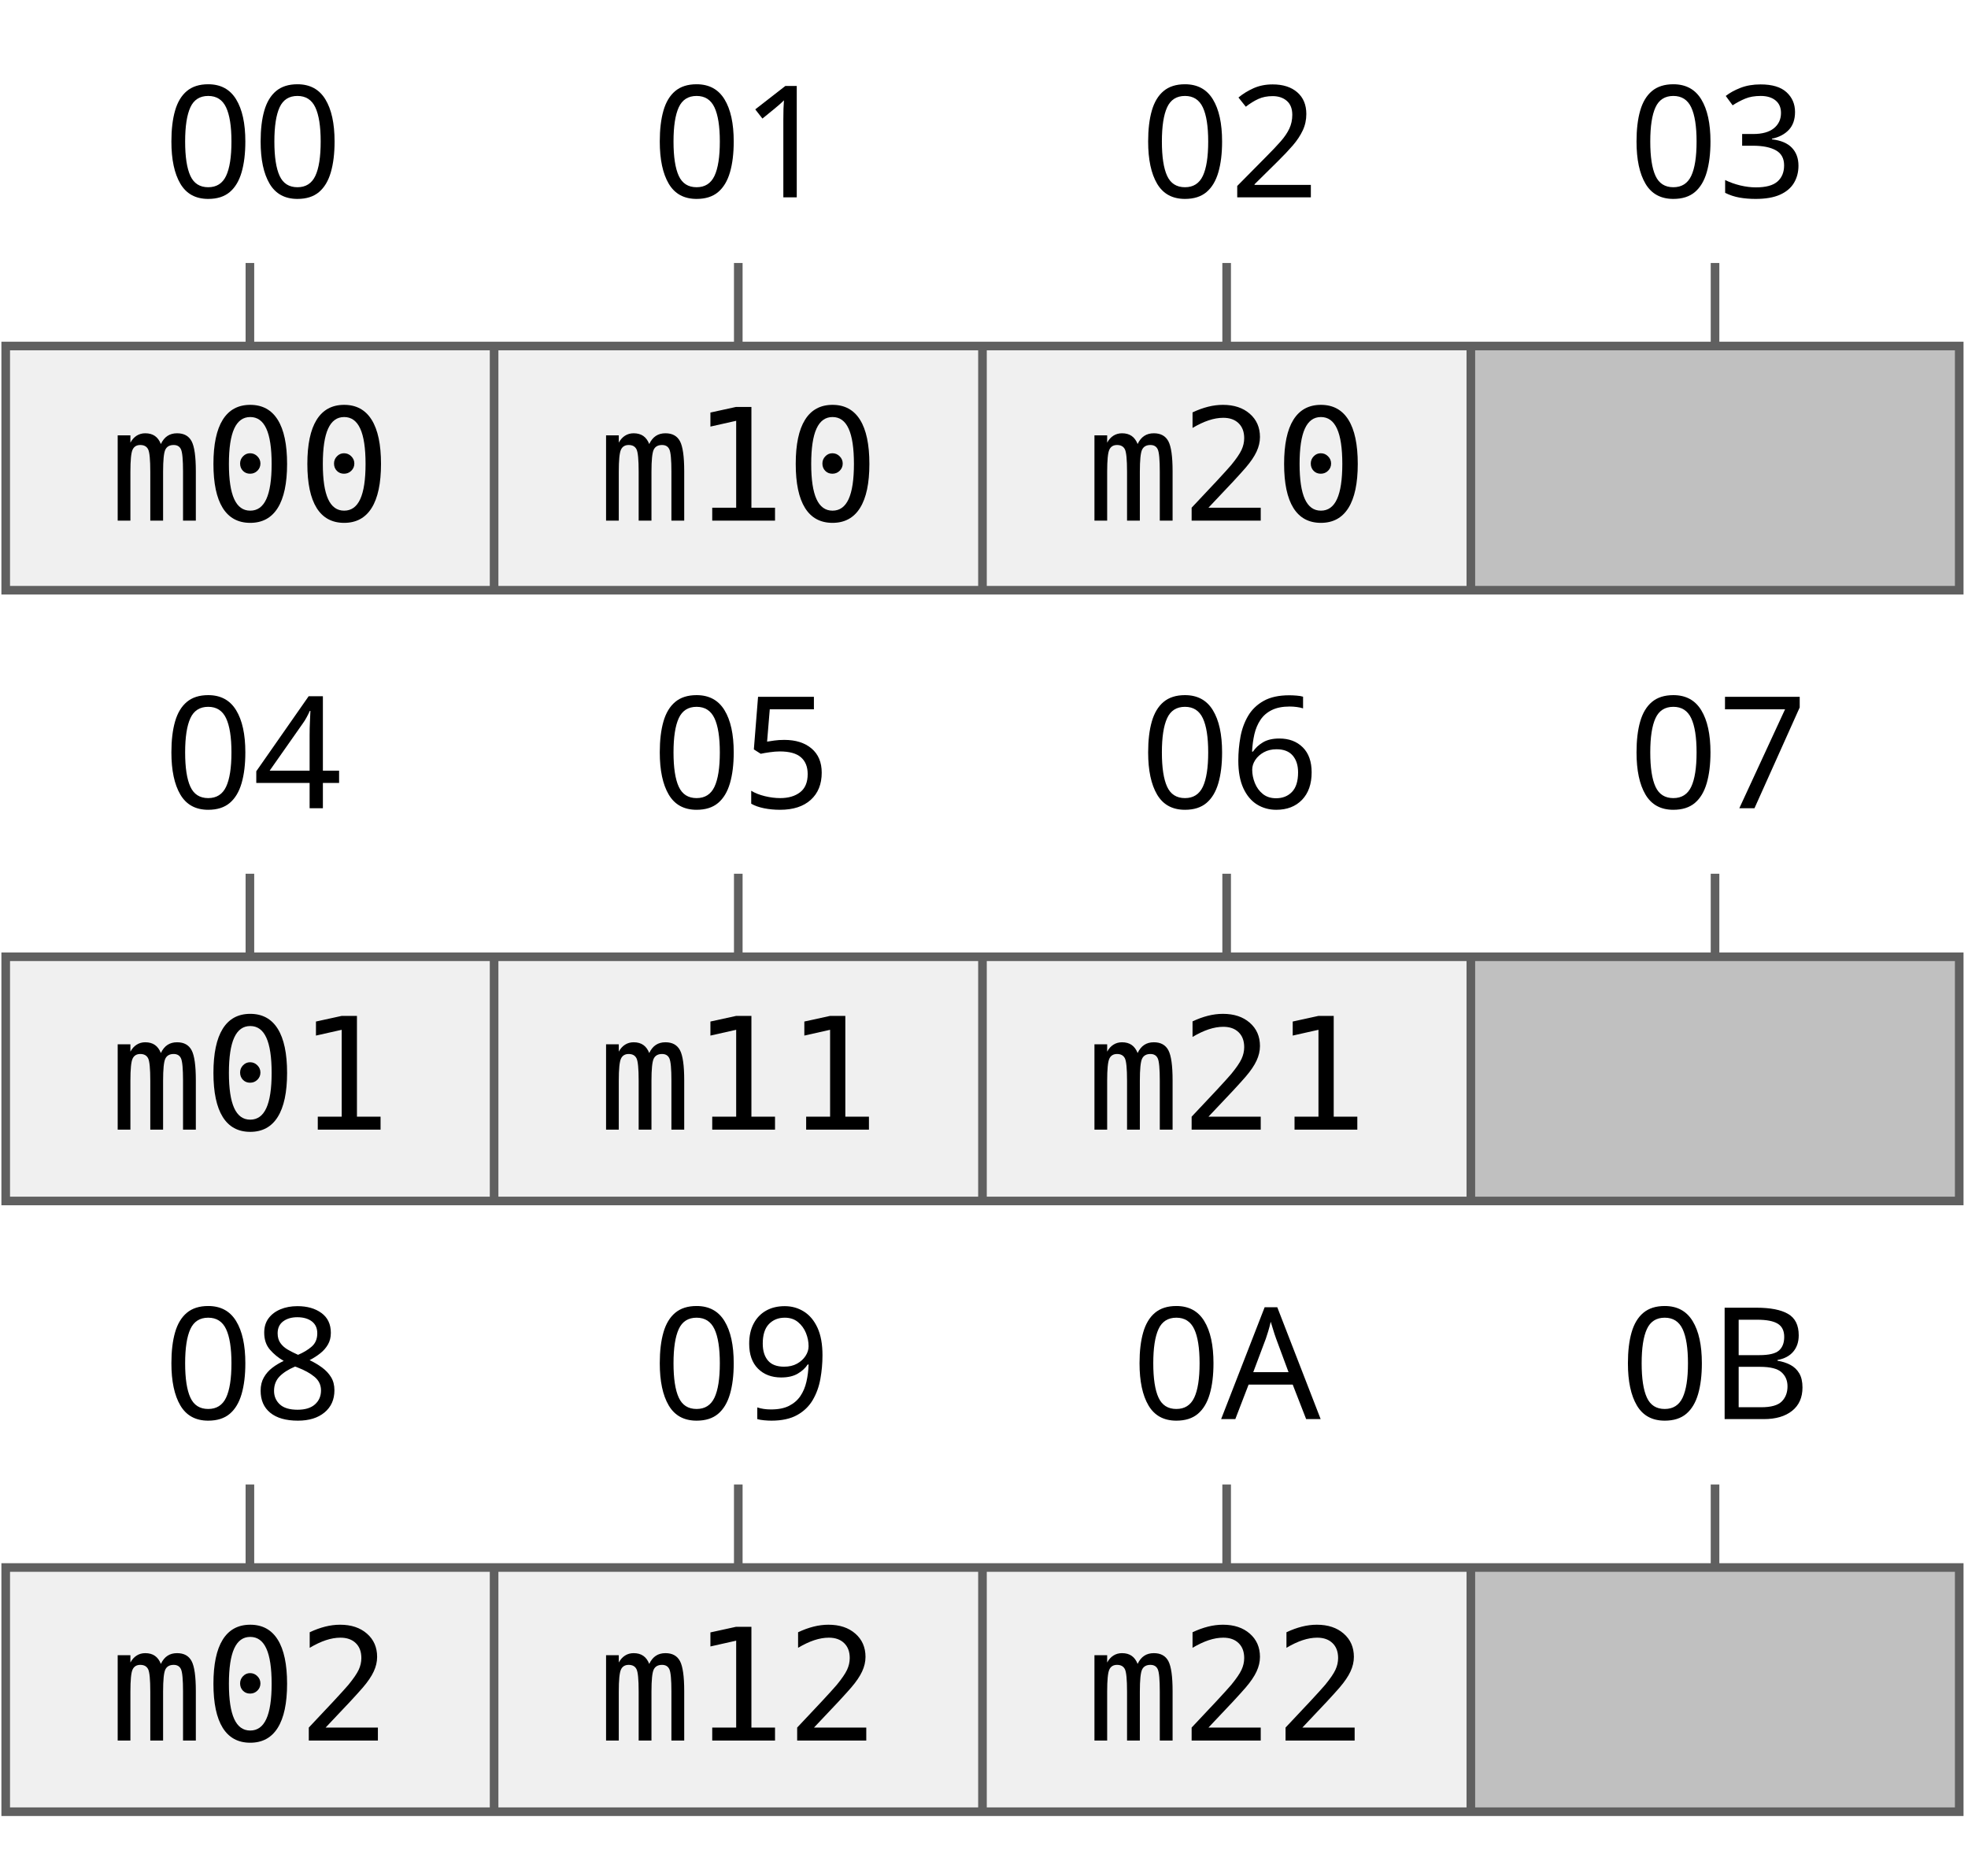
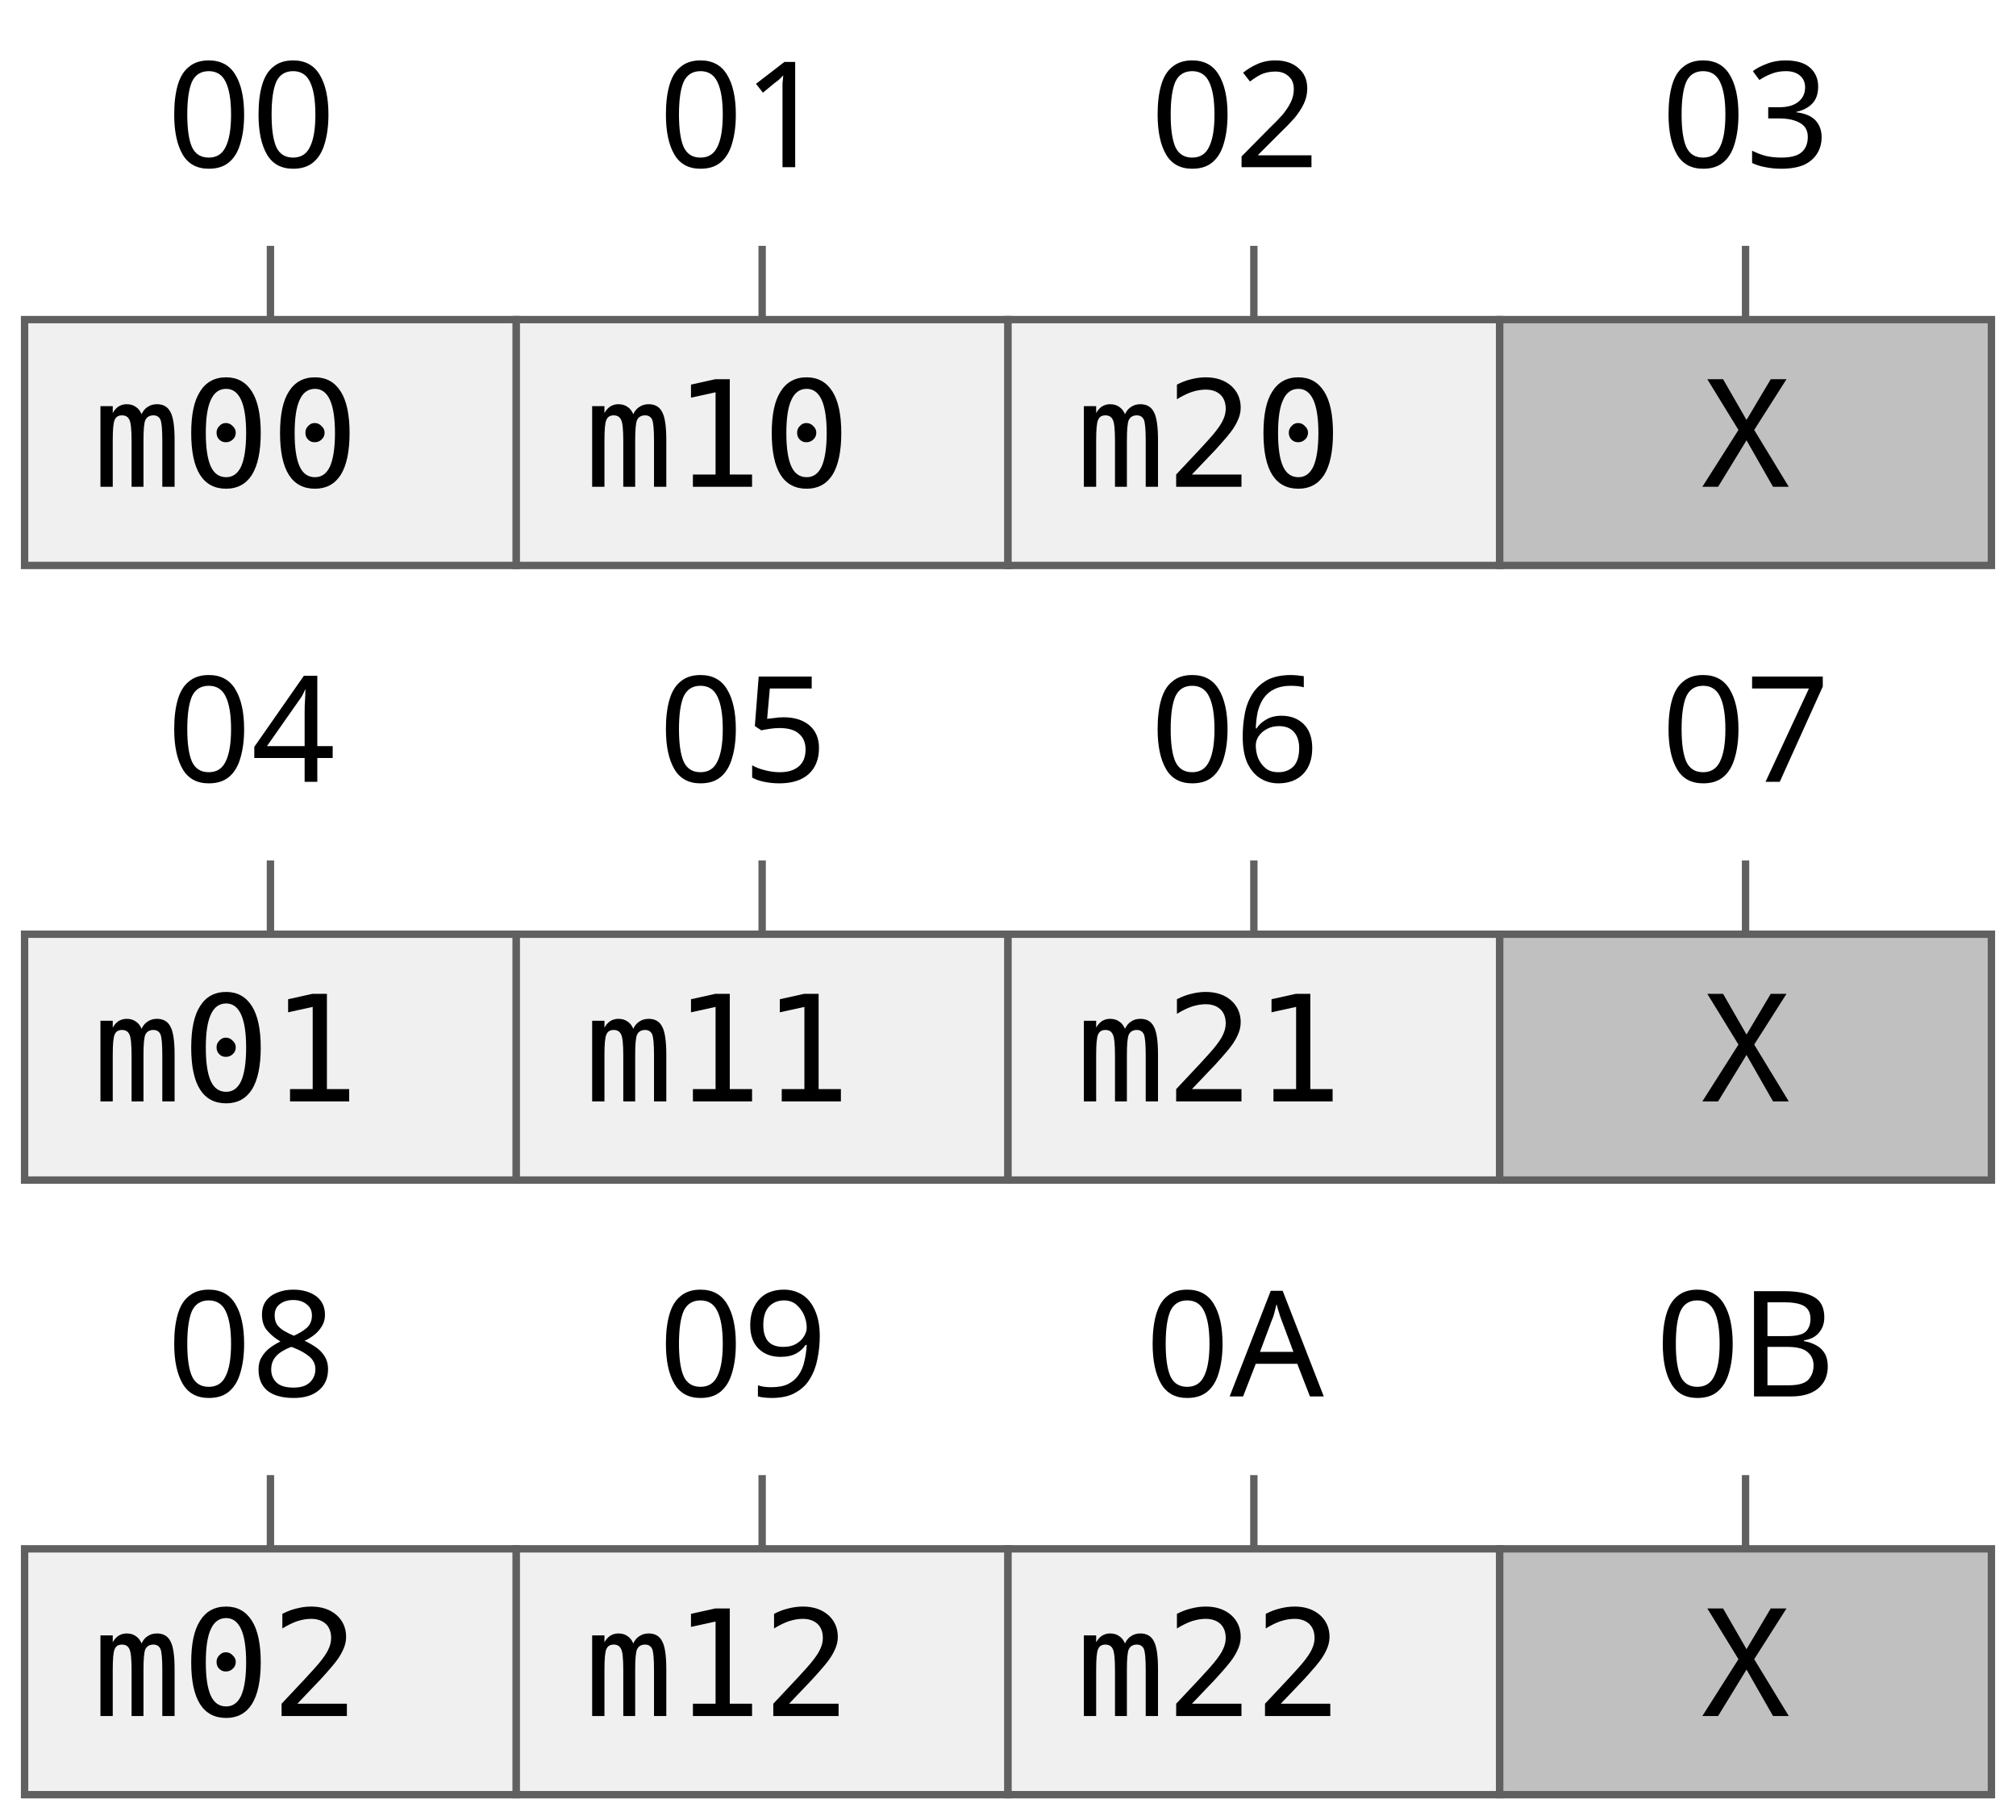
- <svg xmlns="http://www.w3.org/2000/svg" width="192" height="183" font-family="sans-serif" viewBox="0 0 1047 998">
-   <path fill="#F0F0F0" fill-rule="evenodd" d="M3 184.094h259.843v129.922H3Zm259.843 0h259.842v129.922H262.843Zm259.842 0h259.843v129.922H522.685Z" />
-   <path fill="#C0C0C0" fill-rule="evenodd" d="M782.528 184.094h259.842v129.922H782.528Z" />
-   <path fill="none" stroke="#606060" stroke-linejoin="round" stroke-miterlimit="10" stroke-width="4.583" d="M132.921 139.921v46.465m129.922-4.583v134.504m129.921-176.386v46.465m129.921-4.583v134.504m129.921-176.386v46.465m129.922-4.583v134.504m129.921-176.386v46.465M.708 184.094H1044.66M3 181.803v134.504m1039.37-134.504v134.504M.708 314.016H1044.66" />
-   <text font-size="83" font-weight="400" transform="translate(87.0879 105)">00<tspan x="259.843" y="0">01</tspan>
-     <tspan x="519.685" y="0">02</tspan>
-     <tspan x="779.528" y="0">03</tspan>
-     <tspan x="-28.932" y="172" font-family="monospace">m00</tspan>
-     <tspan x="230.91" y="172" font-family="monospace">m10</tspan>
-     <tspan x="490.753" y="172" font-family="monospace">m20</tspan>
+ <svg xmlns="http://www.w3.org/2000/svg" width="205" height="185" viewBox="-1 0 82 74" font-size="6" font-family="sans-serif" text-anchor="middle">
+   <defs>
+     <path id="c" stroke="#606060" stroke-width=".3" d="M10 0v3H0v10h20V3H10" />
+     <g id="r">
+       <g fill="#F0F0F0">
+         <use href="#c" />
+         <use href="#c" x="20" />
+         <use href="#c" x="40" />
+       </g>
+       <g fill="#C0C0C0">
+         <use href="#c" x="60" />
+       </g>
+     </g>
+   </defs>
+   <text dy=".3em" y="5">
+     <tspan x="10">00</tspan>
+     <tspan x="30">01</tspan>
+     <tspan x="50">02</tspan>
+     <tspan x="70">03</tspan>
  </text>
-   <path fill="#F0F0F0" fill-rule="evenodd" d="M3 509.019h259.843V638.94H3Zm259.843 0h259.842V638.94H262.843Zm259.842 0h259.843V638.94H522.685Z" />
-   <path fill="#C0C0C0" fill-rule="evenodd" d="M782.528 509.019h259.842V638.94H782.528Z" />
-   <path fill="none" stroke="#606060" stroke-linejoin="round" stroke-miterlimit="10" stroke-width="4.583" d="M132.921 464.845v46.465m129.922-4.583v134.504m129.921-176.386v46.465m129.921-4.583v134.504m129.921-176.386v46.465m129.922-4.583v134.504m129.921-176.386v46.465M.708 509.019H1044.66M3 506.727v134.504m1039.37-134.504v134.504M.708 638.94H1044.66" />
-   <text font-size="83" font-weight="400" transform="translate(87.0879 430)">04<tspan x="259.843" y="0">05</tspan>
-     <tspan x="519.685" y="0">06</tspan>
-     <tspan x="779.528" y="0">07</tspan>
-     <tspan x="-28.932" y="171" font-family="monospace">m01</tspan>
-     <tspan x="230.91" y="171" font-family="monospace">m11</tspan>
-     <tspan x="490.753" y="171" font-family="monospace">m21</tspan>
+   <text dy=".3em" y="30">
+     <tspan x="10">04</tspan>
+     <tspan x="30">05</tspan>
+     <tspan x="50">06</tspan>
+     <tspan x="70">07</tspan>
  </text>
-   <path fill="#F0F0F0" fill-rule="evenodd" d="M3 833.943h259.843v129.921H3Zm259.843 0h259.842v129.921H262.843Zm259.842 0h259.843v129.921H522.685Z" />
-   <path fill="#C0C0C0" fill-rule="evenodd" d="M782.528 833.943h259.842v129.921H782.528Z" />
-   <path fill="none" stroke="#606060" stroke-linejoin="round" stroke-miterlimit="10" stroke-width="4.583" d="M132.921 789.769v46.465m129.922-4.583v134.505m129.921-176.387v46.465m129.921-4.583v134.505m129.921-176.387v46.465m129.922-4.583v134.505m129.921-176.387v46.465M.708 833.943H1044.66M3 831.651v134.505m1039.37-134.505v134.505M.708 963.864H1044.66" />
-   <text font-size="83" font-weight="400" transform="translate(87.0879 755)">08<tspan x="259.843" y="0">09</tspan>
-     <tspan x="515.102" y="0">0A</tspan>
-     <tspan x="774.944" y="0">0B</tspan>
-     <tspan x="-28.932" y="171" font-family="monospace">m02</tspan>
-     <tspan x="230.91" y="171" font-family="monospace">m12</tspan>
-     <tspan x="490.753" y="171" font-family="monospace">m22</tspan>
+   <text dy=".3em" y="55">
+     <tspan x="10">08</tspan>
+     <tspan x="30">09</tspan>
+     <tspan x="50">0A</tspan>
+     <tspan x="70">0B</tspan>
  </text>
+   <use href="#r" y="10" />
+   <use href="#r" y="35" />
+   <use href="#r" y="60" />
+   <g font-family="monospace">
+     <text dy=".3em" y="18">
+       <tspan x="10">m00</tspan>
+       <tspan x="30">m10</tspan>
+       <tspan x="50">m20</tspan>
+       <tspan x="70">X</tspan>
+     </text>
+     <text dy=".3em" y="43">
+       <tspan x="10">m01</tspan>
+       <tspan x="30">m11</tspan>
+       <tspan x="50">m21</tspan>
+       <tspan x="70">X</tspan>
+     </text>
+     <text dy=".3em" y="68">
+       <tspan x="10">m02</tspan>
+       <tspan x="30">m12</tspan>
+       <tspan x="50">m22</tspan>
+       <tspan x="70">X</tspan>
+     </text>
+   </g>
</svg>
